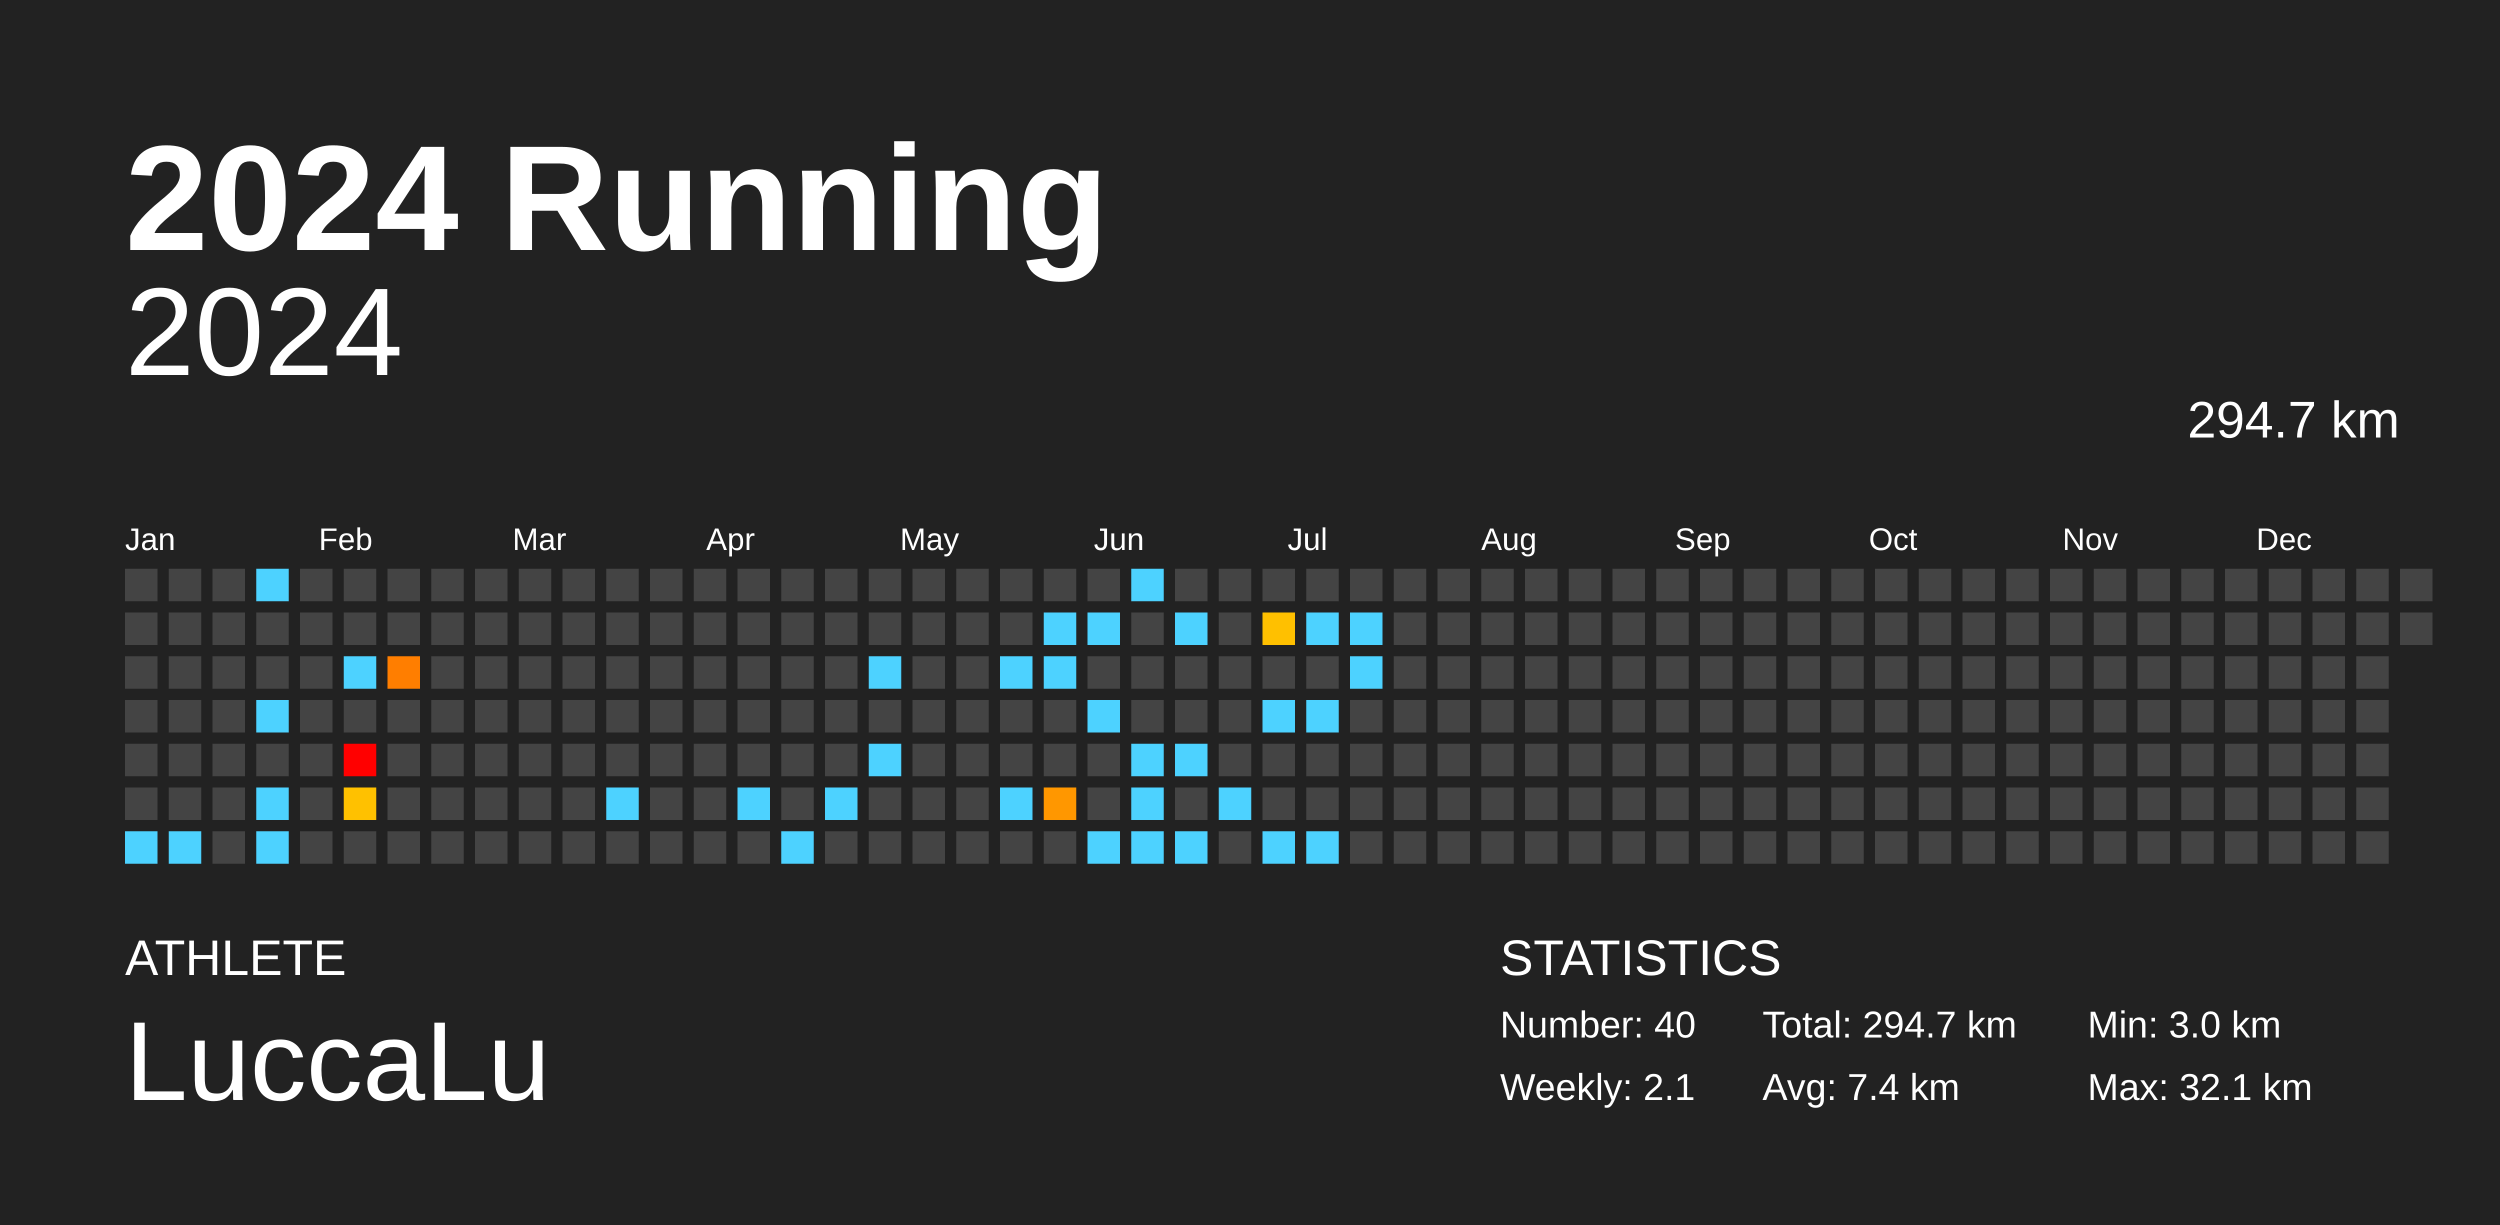
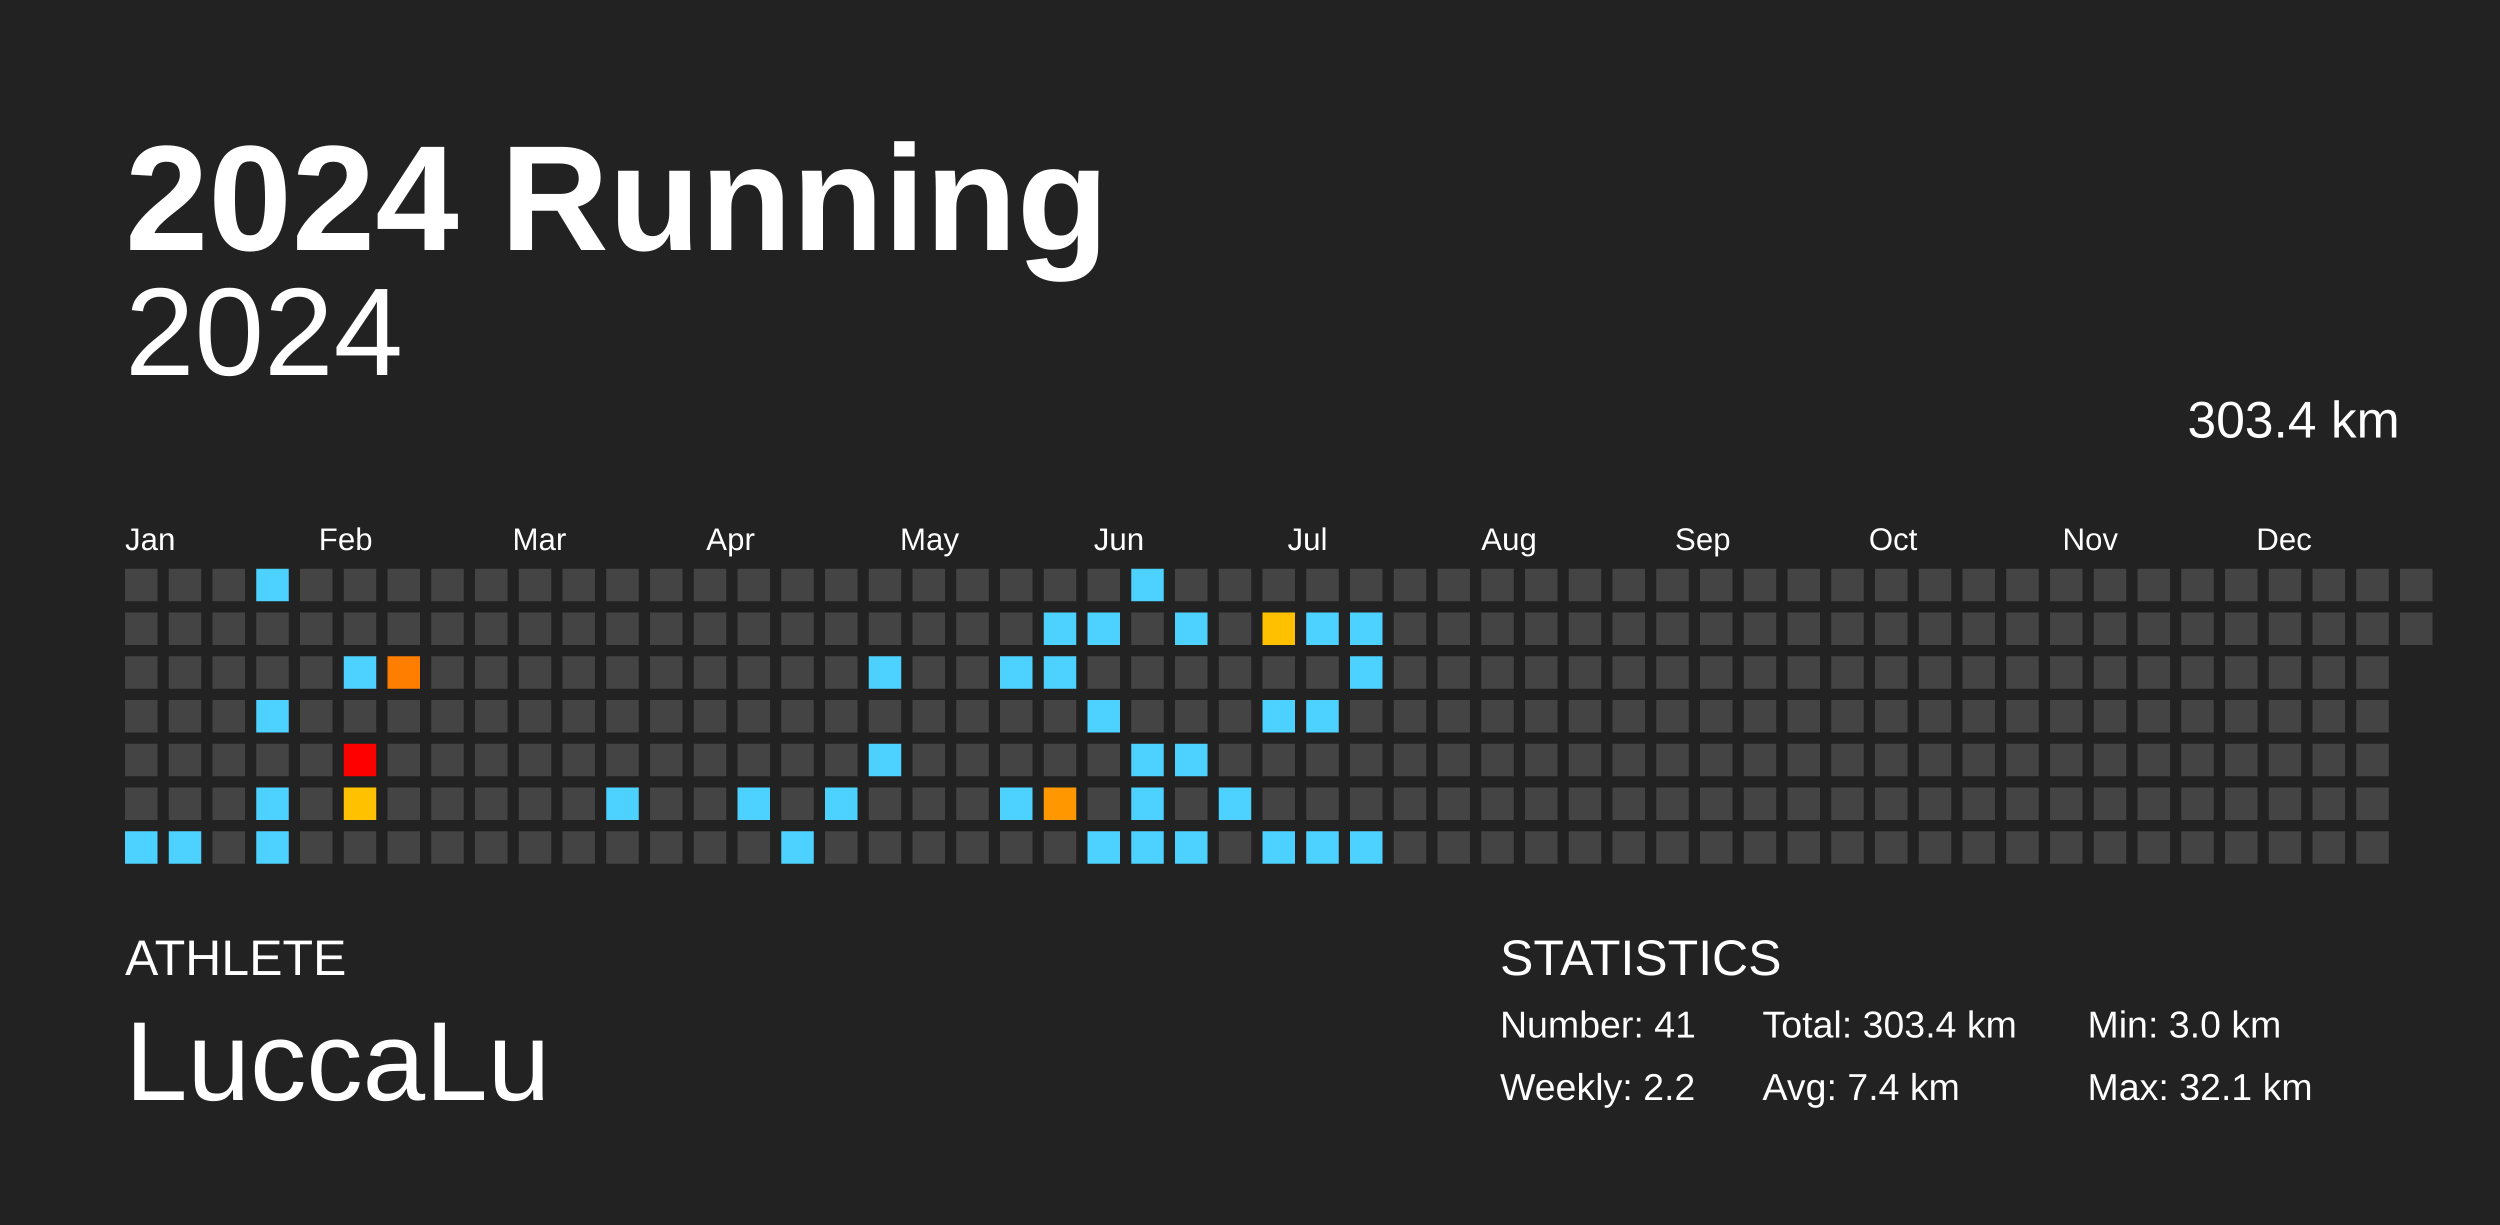
<svg xmlns="http://www.w3.org/2000/svg" baseProfile="full" height="98mm" version="1.1" viewBox="0,0,200,98" width="200mm">
  <defs />
  <rect fill="#222222" height="98" width="200" x="0" y="0" />
  <text fill="#FFFFFF" style="font-size:12px; font-family:Arial; font-weight:bold;" x="10" y="20">2024 Running</text>
  <text fill="#FFFFFF" style="font-size:4px; font-family:Arial" x="10" y="78">ATHLETE</text>
  <text fill="#FFFFFF" style="font-size:9px; font-family:Arial" x="10" y="88">LuccaLu</text>
  <text fill="#FFFFFF" style="font-size:4px; font-family:Arial" x="120" y="78">STATISTICS</text>
-   <text fill="#FFFFFF" style="font-size:3px; font-family:Arial" x="120" y="83">Number: 40</text>
-   <text fill="#FFFFFF" style="font-size:3px; font-family:Arial" x="120" y="88">Weekly: 2.1</text>
-   <text fill="#FFFFFF" style="font-size:3px; font-family:Arial" x="141" y="83">Total: 294.7 km</text>
+   <text fill="#FFFFFF" style="font-size:3px; font-family:Arial" x="120" y="83">Number: 41</text>
+   <text fill="#FFFFFF" style="font-size:3px; font-family:Arial" x="120" y="88">Weekly: 2.2</text>
+   <text fill="#FFFFFF" style="font-size:3px; font-family:Arial" x="141" y="83">Total: 303.4 km</text>
  <text fill="#FFFFFF" style="font-size:3px; font-family:Arial" x="141" y="88">Avg: 7.4 km</text>
  <text fill="#FFFFFF" style="font-size:3px; font-family:Arial" x="167" y="83">Min: 3.0 km</text>
  <text fill="#FFFFFF" style="font-size:3px; font-family:Arial" x="167" y="88">Max: 32.1 km</text>
  <text alignment-baseline="hanging" fill="#FFFFFF" style="font-size:10.0px; font-family:Arial;" x="10" y="30">2024</text>
-   <text alignment-baseline="hanging" fill="#FFFFFF" style="font-size:4.125px; font-family:Arial;" x="175" y="35">294.7 km</text>
+   <text alignment-baseline="hanging" fill="#FFFFFF" style="font-size:4.125px; font-family:Arial;" x="175" y="35">303.4 km</text>
  <text fill="#FFFFFF" style="font-size:2.5px; font-family:Arial" x="10.0" y="44">Jan</text>
  <text fill="#FFFFFF" style="font-size:2.5px; font-family:Arial" x="25.5" y="44">Feb</text>
  <text fill="#FFFFFF" style="font-size:2.5px; font-family:Arial" x="41.0" y="44">Mar</text>
  <text fill="#FFFFFF" style="font-size:2.5px; font-family:Arial" x="56.5" y="44">Apr</text>
  <text fill="#FFFFFF" style="font-size:2.5px; font-family:Arial" x="72.0" y="44">May</text>
  <text fill="#FFFFFF" style="font-size:2.5px; font-family:Arial" x="87.5" y="44">Jun</text>
  <text fill="#FFFFFF" style="font-size:2.5px; font-family:Arial" x="103.0" y="44">Jul</text>
  <text fill="#FFFFFF" style="font-size:2.5px; font-family:Arial" x="118.5" y="44">Aug</text>
  <text fill="#FFFFFF" style="font-size:2.5px; font-family:Arial" x="134.0" y="44">Sep</text>
  <text fill="#FFFFFF" style="font-size:2.5px; font-family:Arial" x="149.5" y="44">Oct</text>
  <text fill="#FFFFFF" style="font-size:2.5px; font-family:Arial" x="165.0" y="44">Nov</text>
  <text fill="#FFFFFF" style="font-size:2.5px; font-family:Arial" x="180.5" y="44">Dec</text>
  <rect fill="#444444" height="2.6" width="2.6" x="10.0" y="45.5" />
  <rect fill="#444444" height="2.6" width="2.6" x="10.0" y="49.0" />
  <rect fill="#444444" height="2.6" width="2.6" x="10.0" y="52.5" />
  <rect fill="#444444" height="2.6" width="2.6" x="10.0" y="56.0" />
  <rect fill="#444444" height="2.6" width="2.6" x="10.0" y="59.5" />
  <rect fill="#444444" height="2.6" width="2.6" x="10.0" y="63.0" />
  <rect fill="#4dd2ff" height="2.6" width="2.6" x="10.0" y="66.5" />
  <rect fill="#444444" height="2.6" width="2.6" x="13.5" y="45.5" />
  <rect fill="#444444" height="2.6" width="2.6" x="13.5" y="49.0" />
  <rect fill="#444444" height="2.6" width="2.6" x="13.5" y="52.5" />
  <rect fill="#444444" height="2.6" width="2.6" x="13.5" y="56.0" />
  <rect fill="#444444" height="2.6" width="2.6" x="13.5" y="59.5" />
  <rect fill="#444444" height="2.6" width="2.6" x="13.5" y="63.0" />
  <rect fill="#4dd2ff" height="2.6" width="2.6" x="13.5" y="66.5" />
  <rect fill="#444444" height="2.6" width="2.6" x="17.0" y="45.5" />
  <rect fill="#444444" height="2.6" width="2.6" x="17.0" y="49.0" />
  <rect fill="#444444" height="2.6" width="2.6" x="17.0" y="52.5" />
  <rect fill="#444444" height="2.6" width="2.6" x="17.0" y="56.0" />
  <rect fill="#444444" height="2.6" width="2.6" x="17.0" y="59.5" />
  <rect fill="#444444" height="2.6" width="2.6" x="17.0" y="63.0" />
  <rect fill="#444444" height="2.6" width="2.6" x="17.0" y="66.5" />
  <rect fill="#4dd2ff" height="2.6" width="2.6" x="20.5" y="45.5" />
  <rect fill="#444444" height="2.6" width="2.6" x="20.5" y="49.0" />
  <rect fill="#444444" height="2.6" width="2.6" x="20.5" y="52.5" />
  <rect fill="#4dd2ff" height="2.6" width="2.6" x="20.5" y="56.0" />
  <rect fill="#444444" height="2.6" width="2.6" x="20.5" y="59.5" />
  <rect fill="#4dd2ff" height="2.6" width="2.6" x="20.5" y="63.0" />
  <rect fill="#4dd2ff" height="2.6" width="2.6" x="20.5" y="66.5" />
  <rect fill="#444444" height="2.6" width="2.6" x="24.0" y="45.5" />
  <rect fill="#444444" height="2.6" width="2.6" x="24.0" y="49.0" />
  <rect fill="#444444" height="2.6" width="2.6" x="24.0" y="52.5" />
  <rect fill="#444444" height="2.6" width="2.6" x="24.0" y="56.0" />
  <rect fill="#444444" height="2.6" width="2.6" x="24.0" y="59.5" />
  <rect fill="#444444" height="2.6" width="2.6" x="24.0" y="63.0" />
  <rect fill="#444444" height="2.6" width="2.6" x="24.0" y="66.5" />
  <rect fill="#444444" height="2.6" width="2.6" x="27.5" y="45.5" />
  <rect fill="#444444" height="2.6" width="2.6" x="27.5" y="49.0" />
  <rect fill="#4dd2ff" height="2.6" width="2.6" x="27.5" y="52.5" />
  <rect fill="#444444" height="2.6" width="2.6" x="27.5" y="56.0" />
  <rect fill="red" height="2.6" width="2.6" x="27.5" y="59.5" />
  <rect fill="#ffc100" height="2.6" width="2.6" x="27.5" y="63.0" />
  <rect fill="#444444" height="2.6" width="2.6" x="27.5" y="66.5" />
  <rect fill="#444444" height="2.6" width="2.6" x="31.0" y="45.5" />
  <rect fill="#444444" height="2.6" width="2.6" x="31.0" y="49.0" />
  <rect fill="#ff7e00" height="2.6" width="2.6" x="31.0" y="52.5" />
  <rect fill="#444444" height="2.6" width="2.6" x="31.0" y="56.0" />
  <rect fill="#444444" height="2.6" width="2.6" x="31.0" y="59.5" />
  <rect fill="#444444" height="2.6" width="2.6" x="31.0" y="63.0" />
  <rect fill="#444444" height="2.6" width="2.6" x="31.0" y="66.5" />
  <rect fill="#444444" height="2.6" width="2.6" x="34.5" y="45.5" />
  <rect fill="#444444" height="2.6" width="2.6" x="34.5" y="49.0" />
  <rect fill="#444444" height="2.6" width="2.6" x="34.5" y="52.5" />
  <rect fill="#444444" height="2.6" width="2.6" x="34.5" y="56.0" />
  <rect fill="#444444" height="2.6" width="2.6" x="34.5" y="59.5" />
  <rect fill="#444444" height="2.6" width="2.6" x="34.5" y="63.0" />
  <rect fill="#444444" height="2.6" width="2.6" x="34.5" y="66.5" />
  <rect fill="#444444" height="2.6" width="2.6" x="38.0" y="45.5" />
  <rect fill="#444444" height="2.6" width="2.6" x="38.0" y="49.0" />
  <rect fill="#444444" height="2.6" width="2.6" x="38.0" y="52.5" />
  <rect fill="#444444" height="2.6" width="2.6" x="38.0" y="56.0" />
  <rect fill="#444444" height="2.6" width="2.6" x="38.0" y="59.5" />
  <rect fill="#444444" height="2.6" width="2.6" x="38.0" y="63.0" />
  <rect fill="#444444" height="2.6" width="2.6" x="38.0" y="66.5" />
  <rect fill="#444444" height="2.6" width="2.6" x="41.5" y="45.5" />
  <rect fill="#444444" height="2.6" width="2.6" x="41.5" y="49.0" />
  <rect fill="#444444" height="2.6" width="2.6" x="41.5" y="52.5" />
  <rect fill="#444444" height="2.6" width="2.6" x="41.5" y="56.0" />
  <rect fill="#444444" height="2.6" width="2.6" x="41.5" y="59.5" />
  <rect fill="#444444" height="2.6" width="2.6" x="41.5" y="63.0" />
  <rect fill="#444444" height="2.6" width="2.6" x="41.5" y="66.5" />
  <rect fill="#444444" height="2.6" width="2.6" x="45.0" y="45.5" />
  <rect fill="#444444" height="2.6" width="2.6" x="45.0" y="49.0" />
  <rect fill="#444444" height="2.6" width="2.6" x="45.0" y="52.5" />
  <rect fill="#444444" height="2.6" width="2.6" x="45.0" y="56.0" />
  <rect fill="#444444" height="2.6" width="2.6" x="45.0" y="59.5" />
  <rect fill="#444444" height="2.6" width="2.6" x="45.0" y="63.0" />
  <rect fill="#444444" height="2.6" width="2.6" x="45.0" y="66.5" />
  <rect fill="#444444" height="2.6" width="2.6" x="48.5" y="45.5" />
  <rect fill="#444444" height="2.6" width="2.6" x="48.5" y="49.0" />
  <rect fill="#444444" height="2.6" width="2.6" x="48.5" y="52.5" />
  <rect fill="#444444" height="2.6" width="2.6" x="48.5" y="56.0" />
  <rect fill="#444444" height="2.6" width="2.6" x="48.5" y="59.5" />
  <rect fill="#4dd2ff" height="2.6" width="2.6" x="48.5" y="63.0" />
  <rect fill="#444444" height="2.6" width="2.6" x="48.5" y="66.5" />
  <rect fill="#444444" height="2.6" width="2.6" x="52.0" y="45.5" />
  <rect fill="#444444" height="2.6" width="2.6" x="52.0" y="49.0" />
  <rect fill="#444444" height="2.6" width="2.6" x="52.0" y="52.5" />
  <rect fill="#444444" height="2.6" width="2.6" x="52.0" y="56.0" />
  <rect fill="#444444" height="2.6" width="2.6" x="52.0" y="59.5" />
  <rect fill="#444444" height="2.6" width="2.6" x="52.0" y="63.0" />
  <rect fill="#444444" height="2.6" width="2.6" x="52.0" y="66.5" />
  <rect fill="#444444" height="2.6" width="2.6" x="55.5" y="45.5" />
  <rect fill="#444444" height="2.6" width="2.6" x="55.5" y="49.0" />
  <rect fill="#444444" height="2.6" width="2.6" x="55.5" y="52.5" />
  <rect fill="#444444" height="2.6" width="2.6" x="55.5" y="56.0" />
  <rect fill="#444444" height="2.6" width="2.6" x="55.5" y="59.5" />
  <rect fill="#444444" height="2.6" width="2.6" x="55.5" y="63.0" />
  <rect fill="#444444" height="2.6" width="2.6" x="55.5" y="66.5" />
  <rect fill="#444444" height="2.6" width="2.6" x="59.0" y="45.5" />
  <rect fill="#444444" height="2.6" width="2.6" x="59.0" y="49.0" />
  <rect fill="#444444" height="2.6" width="2.6" x="59.0" y="52.5" />
  <rect fill="#444444" height="2.6" width="2.6" x="59.0" y="56.0" />
  <rect fill="#444444" height="2.6" width="2.6" x="59.0" y="59.5" />
  <rect fill="#4dd2ff" height="2.6" width="2.6" x="59.0" y="63.0" />
  <rect fill="#444444" height="2.6" width="2.6" x="59.0" y="66.5" />
  <rect fill="#444444" height="2.6" width="2.6" x="62.5" y="45.5" />
  <rect fill="#444444" height="2.6" width="2.6" x="62.5" y="49.0" />
  <rect fill="#444444" height="2.6" width="2.6" x="62.5" y="52.5" />
  <rect fill="#444444" height="2.6" width="2.6" x="62.5" y="56.0" />
  <rect fill="#444444" height="2.6" width="2.6" x="62.5" y="59.5" />
  <rect fill="#444444" height="2.6" width="2.6" x="62.5" y="63.0" />
  <rect fill="#4dd2ff" height="2.6" width="2.6" x="62.5" y="66.5" />
  <rect fill="#444444" height="2.6" width="2.6" x="66.0" y="45.5" />
  <rect fill="#444444" height="2.6" width="2.6" x="66.0" y="49.0" />
  <rect fill="#444444" height="2.6" width="2.6" x="66.0" y="52.5" />
  <rect fill="#444444" height="2.6" width="2.6" x="66.0" y="56.0" />
  <rect fill="#444444" height="2.6" width="2.6" x="66.0" y="59.5" />
  <rect fill="#4dd2ff" height="2.6" width="2.6" x="66.0" y="63.0" />
  <rect fill="#444444" height="2.6" width="2.6" x="66.0" y="66.5" />
  <rect fill="#444444" height="2.6" width="2.6" x="69.5" y="45.5" />
  <rect fill="#444444" height="2.6" width="2.6" x="69.5" y="49.0" />
  <rect fill="#4dd2ff" height="2.6" width="2.6" x="69.5" y="52.5" />
  <rect fill="#444444" height="2.6" width="2.6" x="69.5" y="56.0" />
  <rect fill="#4dd2ff" height="2.6" width="2.6" x="69.5" y="59.5" />
  <rect fill="#444444" height="2.6" width="2.6" x="69.5" y="63.0" />
  <rect fill="#444444" height="2.6" width="2.6" x="69.5" y="66.5" />
  <rect fill="#444444" height="2.6" width="2.6" x="73.0" y="45.5" />
  <rect fill="#444444" height="2.6" width="2.6" x="73.0" y="49.0" />
  <rect fill="#444444" height="2.6" width="2.6" x="73.0" y="52.5" />
  <rect fill="#444444" height="2.6" width="2.6" x="73.0" y="56.0" />
  <rect fill="#444444" height="2.6" width="2.6" x="73.0" y="59.5" />
  <rect fill="#444444" height="2.6" width="2.6" x="73.0" y="63.0" />
  <rect fill="#444444" height="2.6" width="2.6" x="73.0" y="66.5" />
  <rect fill="#444444" height="2.6" width="2.6" x="76.5" y="45.5" />
  <rect fill="#444444" height="2.6" width="2.6" x="76.5" y="49.0" />
  <rect fill="#444444" height="2.6" width="2.6" x="76.5" y="52.5" />
  <rect fill="#444444" height="2.6" width="2.6" x="76.5" y="56.0" />
  <rect fill="#444444" height="2.6" width="2.6" x="76.5" y="59.5" />
  <rect fill="#444444" height="2.6" width="2.6" x="76.5" y="63.0" />
  <rect fill="#444444" height="2.6" width="2.6" x="76.5" y="66.5" />
  <rect fill="#444444" height="2.6" width="2.6" x="80.0" y="45.5" />
  <rect fill="#444444" height="2.6" width="2.6" x="80.0" y="49.0" />
  <rect fill="#4dd2ff" height="2.6" width="2.6" x="80.0" y="52.5" />
  <rect fill="#444444" height="2.6" width="2.6" x="80.0" y="56.0" />
  <rect fill="#444444" height="2.6" width="2.6" x="80.0" y="59.5" />
  <rect fill="#4dd2ff" height="2.6" width="2.6" x="80.0" y="63.0" />
  <rect fill="#444444" height="2.6" width="2.6" x="80.0" y="66.5" />
  <rect fill="#444444" height="2.6" width="2.6" x="83.5" y="45.5" />
  <rect fill="#4dd2ff" height="2.6" width="2.6" x="83.5" y="49.0" />
  <rect fill="#4dd2ff" height="2.6" width="2.6" x="83.5" y="52.5" />
  <rect fill="#444444" height="2.6" width="2.6" x="83.5" y="56.0" />
  <rect fill="#444444" height="2.6" width="2.6" x="83.5" y="59.5" />
  <rect fill="#ff9700" height="2.6" width="2.6" x="83.5" y="63.0" />
  <rect fill="#444444" height="2.6" width="2.6" x="83.5" y="66.5" />
  <rect fill="#444444" height="2.6" width="2.6" x="87.0" y="45.5" />
  <rect fill="#4dd2ff" height="2.6" width="2.6" x="87.0" y="49.0" />
  <rect fill="#444444" height="2.6" width="2.6" x="87.0" y="52.5" />
  <rect fill="#4dd2ff" height="2.6" width="2.6" x="87.0" y="56.0" />
  <rect fill="#444444" height="2.6" width="2.6" x="87.0" y="59.5" />
  <rect fill="#444444" height="2.6" width="2.6" x="87.0" y="63.0" />
  <rect fill="#4dd2ff" height="2.6" width="2.6" x="87.0" y="66.5" />
  <rect fill="#4dd2ff" height="2.6" width="2.6" x="90.5" y="45.5" />
  <rect fill="#444444" height="2.6" width="2.6" x="90.5" y="49.0" />
  <rect fill="#444444" height="2.6" width="2.6" x="90.5" y="52.5" />
  <rect fill="#444444" height="2.6" width="2.6" x="90.5" y="56.0" />
  <rect fill="#4dd2ff" height="2.6" width="2.6" x="90.5" y="59.5" />
  <rect fill="#4dd2ff" height="2.6" width="2.6" x="90.5" y="63.0" />
  <rect fill="#4dd2ff" height="2.6" width="2.6" x="90.5" y="66.5" />
  <rect fill="#444444" height="2.6" width="2.6" x="94.0" y="45.5" />
  <rect fill="#4dd2ff" height="2.6" width="2.6" x="94.0" y="49.0" />
  <rect fill="#444444" height="2.6" width="2.6" x="94.0" y="52.5" />
  <rect fill="#444444" height="2.6" width="2.6" x="94.0" y="56.0" />
  <rect fill="#4dd2ff" height="2.6" width="2.6" x="94.0" y="59.5" />
  <rect fill="#444444" height="2.6" width="2.6" x="94.0" y="63.0" />
  <rect fill="#4dd2ff" height="2.6" width="2.6" x="94.0" y="66.5" />
  <rect fill="#444444" height="2.6" width="2.6" x="97.5" y="45.5" />
  <rect fill="#444444" height="2.6" width="2.6" x="97.5" y="49.0" />
  <rect fill="#444444" height="2.6" width="2.6" x="97.5" y="52.5" />
  <rect fill="#444444" height="2.6" width="2.6" x="97.5" y="56.0" />
  <rect fill="#444444" height="2.6" width="2.6" x="97.5" y="59.5" />
  <rect fill="#4dd2ff" height="2.6" width="2.6" x="97.5" y="63.0" />
  <rect fill="#444444" height="2.6" width="2.6" x="97.5" y="66.5" />
  <rect fill="#444444" height="2.6" width="2.6" x="101.0" y="45.5" />
  <rect fill="#ffc000" height="2.6" width="2.6" x="101.0" y="49.0" />
  <rect fill="#444444" height="2.6" width="2.6" x="101.0" y="52.5" />
  <rect fill="#4dd2ff" height="2.6" width="2.6" x="101.0" y="56.0" />
  <rect fill="#444444" height="2.6" width="2.6" x="101.0" y="59.5" />
  <rect fill="#444444" height="2.6" width="2.6" x="101.0" y="63.0" />
  <rect fill="#4dd2ff" height="2.6" width="2.6" x="101.0" y="66.5" />
  <rect fill="#444444" height="2.6" width="2.6" x="104.5" y="45.5" />
  <rect fill="#4dd2ff" height="2.6" width="2.6" x="104.5" y="49.0" />
  <rect fill="#444444" height="2.6" width="2.6" x="104.5" y="52.5" />
  <rect fill="#4dd2ff" height="2.6" width="2.6" x="104.5" y="56.0" />
  <rect fill="#444444" height="2.6" width="2.6" x="104.5" y="59.5" />
  <rect fill="#444444" height="2.6" width="2.6" x="104.5" y="63.0" />
  <rect fill="#4dd2ff" height="2.6" width="2.6" x="104.5" y="66.5" />
  <rect fill="#444444" height="2.6" width="2.6" x="108.0" y="45.5" />
  <rect fill="#4dd2ff" height="2.6" width="2.6" x="108.0" y="49.0" />
  <rect fill="#4dd2ff" height="2.6" width="2.6" x="108.0" y="52.5" />
  <rect fill="#444444" height="2.6" width="2.6" x="108.0" y="56.0" />
  <rect fill="#444444" height="2.6" width="2.6" x="108.0" y="59.5" />
  <rect fill="#444444" height="2.6" width="2.6" x="108.0" y="63.0" />
-   <rect fill="#444444" height="2.6" width="2.6" x="108.0" y="66.5" />
+   <rect fill="#4dd2ff" height="2.6" width="2.6" x="108.0" y="66.5" />
  <rect fill="#444444" height="2.6" width="2.6" x="111.5" y="45.5" />
  <rect fill="#444444" height="2.6" width="2.6" x="111.5" y="49.0" />
  <rect fill="#444444" height="2.6" width="2.6" x="111.5" y="52.5" />
  <rect fill="#444444" height="2.6" width="2.6" x="111.5" y="56.0" />
  <rect fill="#444444" height="2.6" width="2.6" x="111.5" y="59.5" />
  <rect fill="#444444" height="2.6" width="2.6" x="111.5" y="63.0" />
  <rect fill="#444444" height="2.6" width="2.6" x="111.5" y="66.5" />
  <rect fill="#444444" height="2.6" width="2.6" x="115.0" y="45.5" />
  <rect fill="#444444" height="2.6" width="2.6" x="115.0" y="49.0" />
  <rect fill="#444444" height="2.6" width="2.6" x="115.0" y="52.5" />
  <rect fill="#444444" height="2.6" width="2.6" x="115.0" y="56.0" />
  <rect fill="#444444" height="2.6" width="2.6" x="115.0" y="59.5" />
  <rect fill="#444444" height="2.6" width="2.6" x="115.0" y="63.0" />
  <rect fill="#444444" height="2.6" width="2.6" x="115.0" y="66.5" />
  <rect fill="#444444" height="2.6" width="2.6" x="118.5" y="45.5" />
  <rect fill="#444444" height="2.6" width="2.6" x="118.5" y="49.0" />
  <rect fill="#444444" height="2.6" width="2.6" x="118.5" y="52.5" />
  <rect fill="#444444" height="2.6" width="2.6" x="118.5" y="56.0" />
  <rect fill="#444444" height="2.6" width="2.6" x="118.5" y="59.5" />
  <rect fill="#444444" height="2.6" width="2.6" x="118.5" y="63.0" />
  <rect fill="#444444" height="2.6" width="2.6" x="118.5" y="66.5" />
  <rect fill="#444444" height="2.6" width="2.6" x="122.0" y="45.5" />
  <rect fill="#444444" height="2.6" width="2.6" x="122.0" y="49.0" />
  <rect fill="#444444" height="2.6" width="2.6" x="122.0" y="52.5" />
  <rect fill="#444444" height="2.6" width="2.6" x="122.0" y="56.0" />
  <rect fill="#444444" height="2.6" width="2.6" x="122.0" y="59.5" />
  <rect fill="#444444" height="2.6" width="2.6" x="122.0" y="63.0" />
  <rect fill="#444444" height="2.6" width="2.6" x="122.0" y="66.5" />
  <rect fill="#444444" height="2.6" width="2.6" x="125.5" y="45.5" />
  <rect fill="#444444" height="2.6" width="2.6" x="125.5" y="49.0" />
  <rect fill="#444444" height="2.6" width="2.6" x="125.5" y="52.5" />
  <rect fill="#444444" height="2.6" width="2.6" x="125.5" y="56.0" />
  <rect fill="#444444" height="2.6" width="2.6" x="125.5" y="59.5" />
  <rect fill="#444444" height="2.6" width="2.6" x="125.5" y="63.0" />
  <rect fill="#444444" height="2.6" width="2.6" x="125.5" y="66.5" />
  <rect fill="#444444" height="2.6" width="2.6" x="129.0" y="45.5" />
  <rect fill="#444444" height="2.6" width="2.6" x="129.0" y="49.0" />
  <rect fill="#444444" height="2.6" width="2.6" x="129.0" y="52.5" />
  <rect fill="#444444" height="2.6" width="2.6" x="129.0" y="56.0" />
  <rect fill="#444444" height="2.6" width="2.6" x="129.0" y="59.5" />
  <rect fill="#444444" height="2.6" width="2.6" x="129.0" y="63.0" />
  <rect fill="#444444" height="2.6" width="2.6" x="129.0" y="66.5" />
  <rect fill="#444444" height="2.6" width="2.6" x="132.5" y="45.5" />
  <rect fill="#444444" height="2.6" width="2.6" x="132.5" y="49.0" />
  <rect fill="#444444" height="2.6" width="2.6" x="132.5" y="52.5" />
  <rect fill="#444444" height="2.6" width="2.6" x="132.5" y="56.0" />
  <rect fill="#444444" height="2.6" width="2.6" x="132.5" y="59.5" />
  <rect fill="#444444" height="2.6" width="2.6" x="132.5" y="63.0" />
  <rect fill="#444444" height="2.6" width="2.6" x="132.5" y="66.5" />
  <rect fill="#444444" height="2.6" width="2.6" x="136.0" y="45.5" />
  <rect fill="#444444" height="2.6" width="2.6" x="136.0" y="49.0" />
  <rect fill="#444444" height="2.6" width="2.6" x="136.0" y="52.5" />
  <rect fill="#444444" height="2.6" width="2.6" x="136.0" y="56.0" />
  <rect fill="#444444" height="2.6" width="2.6" x="136.0" y="59.5" />
  <rect fill="#444444" height="2.6" width="2.6" x="136.0" y="63.0" />
  <rect fill="#444444" height="2.6" width="2.6" x="136.0" y="66.5" />
  <rect fill="#444444" height="2.6" width="2.6" x="139.5" y="45.5" />
  <rect fill="#444444" height="2.6" width="2.6" x="139.5" y="49.0" />
  <rect fill="#444444" height="2.6" width="2.6" x="139.5" y="52.5" />
  <rect fill="#444444" height="2.6" width="2.6" x="139.5" y="56.0" />
  <rect fill="#444444" height="2.6" width="2.6" x="139.5" y="59.5" />
  <rect fill="#444444" height="2.6" width="2.6" x="139.5" y="63.0" />
  <rect fill="#444444" height="2.6" width="2.6" x="139.5" y="66.5" />
  <rect fill="#444444" height="2.6" width="2.6" x="143.0" y="45.5" />
  <rect fill="#444444" height="2.6" width="2.6" x="143.0" y="49.0" />
  <rect fill="#444444" height="2.6" width="2.6" x="143.0" y="52.5" />
  <rect fill="#444444" height="2.6" width="2.6" x="143.0" y="56.0" />
  <rect fill="#444444" height="2.6" width="2.6" x="143.0" y="59.5" />
  <rect fill="#444444" height="2.6" width="2.6" x="143.0" y="63.0" />
  <rect fill="#444444" height="2.6" width="2.6" x="143.0" y="66.5" />
  <rect fill="#444444" height="2.6" width="2.6" x="146.5" y="45.5" />
  <rect fill="#444444" height="2.6" width="2.6" x="146.5" y="49.0" />
  <rect fill="#444444" height="2.6" width="2.6" x="146.5" y="52.5" />
  <rect fill="#444444" height="2.6" width="2.6" x="146.5" y="56.0" />
  <rect fill="#444444" height="2.6" width="2.6" x="146.5" y="59.5" />
  <rect fill="#444444" height="2.6" width="2.6" x="146.5" y="63.0" />
  <rect fill="#444444" height="2.6" width="2.6" x="146.5" y="66.5" />
  <rect fill="#444444" height="2.6" width="2.6" x="150.0" y="45.5" />
  <rect fill="#444444" height="2.6" width="2.6" x="150.0" y="49.0" />
  <rect fill="#444444" height="2.6" width="2.6" x="150.0" y="52.5" />
  <rect fill="#444444" height="2.6" width="2.6" x="150.0" y="56.0" />
  <rect fill="#444444" height="2.6" width="2.6" x="150.0" y="59.5" />
  <rect fill="#444444" height="2.6" width="2.6" x="150.0" y="63.0" />
  <rect fill="#444444" height="2.6" width="2.6" x="150.0" y="66.5" />
  <rect fill="#444444" height="2.6" width="2.6" x="153.5" y="45.5" />
  <rect fill="#444444" height="2.6" width="2.6" x="153.5" y="49.0" />
  <rect fill="#444444" height="2.6" width="2.6" x="153.5" y="52.5" />
  <rect fill="#444444" height="2.6" width="2.6" x="153.5" y="56.0" />
  <rect fill="#444444" height="2.6" width="2.6" x="153.5" y="59.5" />
  <rect fill="#444444" height="2.6" width="2.6" x="153.5" y="63.0" />
  <rect fill="#444444" height="2.6" width="2.6" x="153.5" y="66.5" />
  <rect fill="#444444" height="2.6" width="2.6" x="157.0" y="45.5" />
  <rect fill="#444444" height="2.6" width="2.6" x="157.0" y="49.0" />
  <rect fill="#444444" height="2.6" width="2.6" x="157.0" y="52.5" />
  <rect fill="#444444" height="2.6" width="2.6" x="157.0" y="56.0" />
  <rect fill="#444444" height="2.6" width="2.6" x="157.0" y="59.5" />
  <rect fill="#444444" height="2.6" width="2.6" x="157.0" y="63.0" />
  <rect fill="#444444" height="2.6" width="2.6" x="157.0" y="66.5" />
  <rect fill="#444444" height="2.6" width="2.6" x="160.5" y="45.5" />
  <rect fill="#444444" height="2.6" width="2.6" x="160.5" y="49.0" />
  <rect fill="#444444" height="2.6" width="2.6" x="160.5" y="52.5" />
  <rect fill="#444444" height="2.6" width="2.6" x="160.5" y="56.0" />
  <rect fill="#444444" height="2.6" width="2.6" x="160.5" y="59.5" />
  <rect fill="#444444" height="2.6" width="2.6" x="160.5" y="63.0" />
  <rect fill="#444444" height="2.6" width="2.6" x="160.5" y="66.5" />
  <rect fill="#444444" height="2.6" width="2.6" x="164.0" y="45.5" />
  <rect fill="#444444" height="2.6" width="2.6" x="164.0" y="49.0" />
  <rect fill="#444444" height="2.6" width="2.6" x="164.0" y="52.5" />
  <rect fill="#444444" height="2.6" width="2.6" x="164.0" y="56.0" />
  <rect fill="#444444" height="2.6" width="2.6" x="164.0" y="59.5" />
  <rect fill="#444444" height="2.6" width="2.6" x="164.0" y="63.0" />
  <rect fill="#444444" height="2.6" width="2.6" x="164.0" y="66.5" />
  <rect fill="#444444" height="2.6" width="2.6" x="167.5" y="45.5" />
  <rect fill="#444444" height="2.6" width="2.6" x="167.5" y="49.0" />
  <rect fill="#444444" height="2.6" width="2.6" x="167.5" y="52.5" />
  <rect fill="#444444" height="2.6" width="2.6" x="167.5" y="56.0" />
  <rect fill="#444444" height="2.6" width="2.6" x="167.5" y="59.5" />
  <rect fill="#444444" height="2.6" width="2.6" x="167.5" y="63.0" />
  <rect fill="#444444" height="2.6" width="2.6" x="167.5" y="66.5" />
  <rect fill="#444444" height="2.6" width="2.6" x="171.0" y="45.5" />
  <rect fill="#444444" height="2.6" width="2.6" x="171.0" y="49.0" />
  <rect fill="#444444" height="2.6" width="2.6" x="171.0" y="52.5" />
  <rect fill="#444444" height="2.6" width="2.6" x="171.0" y="56.0" />
  <rect fill="#444444" height="2.6" width="2.6" x="171.0" y="59.5" />
  <rect fill="#444444" height="2.6" width="2.6" x="171.0" y="63.0" />
  <rect fill="#444444" height="2.6" width="2.6" x="171.0" y="66.5" />
  <rect fill="#444444" height="2.6" width="2.6" x="174.5" y="45.5" />
  <rect fill="#444444" height="2.6" width="2.6" x="174.5" y="49.0" />
  <rect fill="#444444" height="2.6" width="2.6" x="174.5" y="52.5" />
  <rect fill="#444444" height="2.6" width="2.6" x="174.5" y="56.0" />
  <rect fill="#444444" height="2.6" width="2.6" x="174.5" y="59.5" />
  <rect fill="#444444" height="2.6" width="2.6" x="174.5" y="63.0" />
  <rect fill="#444444" height="2.6" width="2.6" x="174.5" y="66.5" />
  <rect fill="#444444" height="2.6" width="2.6" x="178.0" y="45.5" />
  <rect fill="#444444" height="2.6" width="2.6" x="178.0" y="49.0" />
  <rect fill="#444444" height="2.6" width="2.6" x="178.0" y="52.5" />
  <rect fill="#444444" height="2.6" width="2.6" x="178.0" y="56.0" />
  <rect fill="#444444" height="2.6" width="2.6" x="178.0" y="59.5" />
  <rect fill="#444444" height="2.6" width="2.6" x="178.0" y="63.0" />
  <rect fill="#444444" height="2.6" width="2.6" x="178.0" y="66.5" />
  <rect fill="#444444" height="2.6" width="2.6" x="181.5" y="45.5" />
  <rect fill="#444444" height="2.6" width="2.6" x="181.5" y="49.0" />
  <rect fill="#444444" height="2.6" width="2.6" x="181.5" y="52.5" />
  <rect fill="#444444" height="2.6" width="2.6" x="181.5" y="56.0" />
  <rect fill="#444444" height="2.6" width="2.6" x="181.5" y="59.5" />
  <rect fill="#444444" height="2.6" width="2.6" x="181.5" y="63.0" />
  <rect fill="#444444" height="2.6" width="2.6" x="181.5" y="66.5" />
  <rect fill="#444444" height="2.6" width="2.6" x="185.0" y="45.5" />
  <rect fill="#444444" height="2.6" width="2.6" x="185.0" y="49.0" />
  <rect fill="#444444" height="2.6" width="2.6" x="185.0" y="52.5" />
  <rect fill="#444444" height="2.6" width="2.6" x="185.0" y="56.0" />
  <rect fill="#444444" height="2.6" width="2.6" x="185.0" y="59.5" />
  <rect fill="#444444" height="2.6" width="2.6" x="185.0" y="63.0" />
  <rect fill="#444444" height="2.6" width="2.6" x="185.0" y="66.5" />
  <rect fill="#444444" height="2.6" width="2.6" x="188.5" y="45.5" />
  <rect fill="#444444" height="2.6" width="2.6" x="188.5" y="49.0" />
  <rect fill="#444444" height="2.6" width="2.6" x="188.5" y="52.5" />
  <rect fill="#444444" height="2.6" width="2.6" x="188.5" y="56.0" />
  <rect fill="#444444" height="2.6" width="2.6" x="188.5" y="59.5" />
  <rect fill="#444444" height="2.6" width="2.6" x="188.5" y="63.0" />
  <rect fill="#444444" height="2.6" width="2.6" x="188.5" y="66.5" />
  <rect fill="#444444" height="2.6" width="2.6" x="192.0" y="45.5" />
  <rect fill="#444444" height="2.6" width="2.6" x="192.0" y="49.0" />
</svg>
